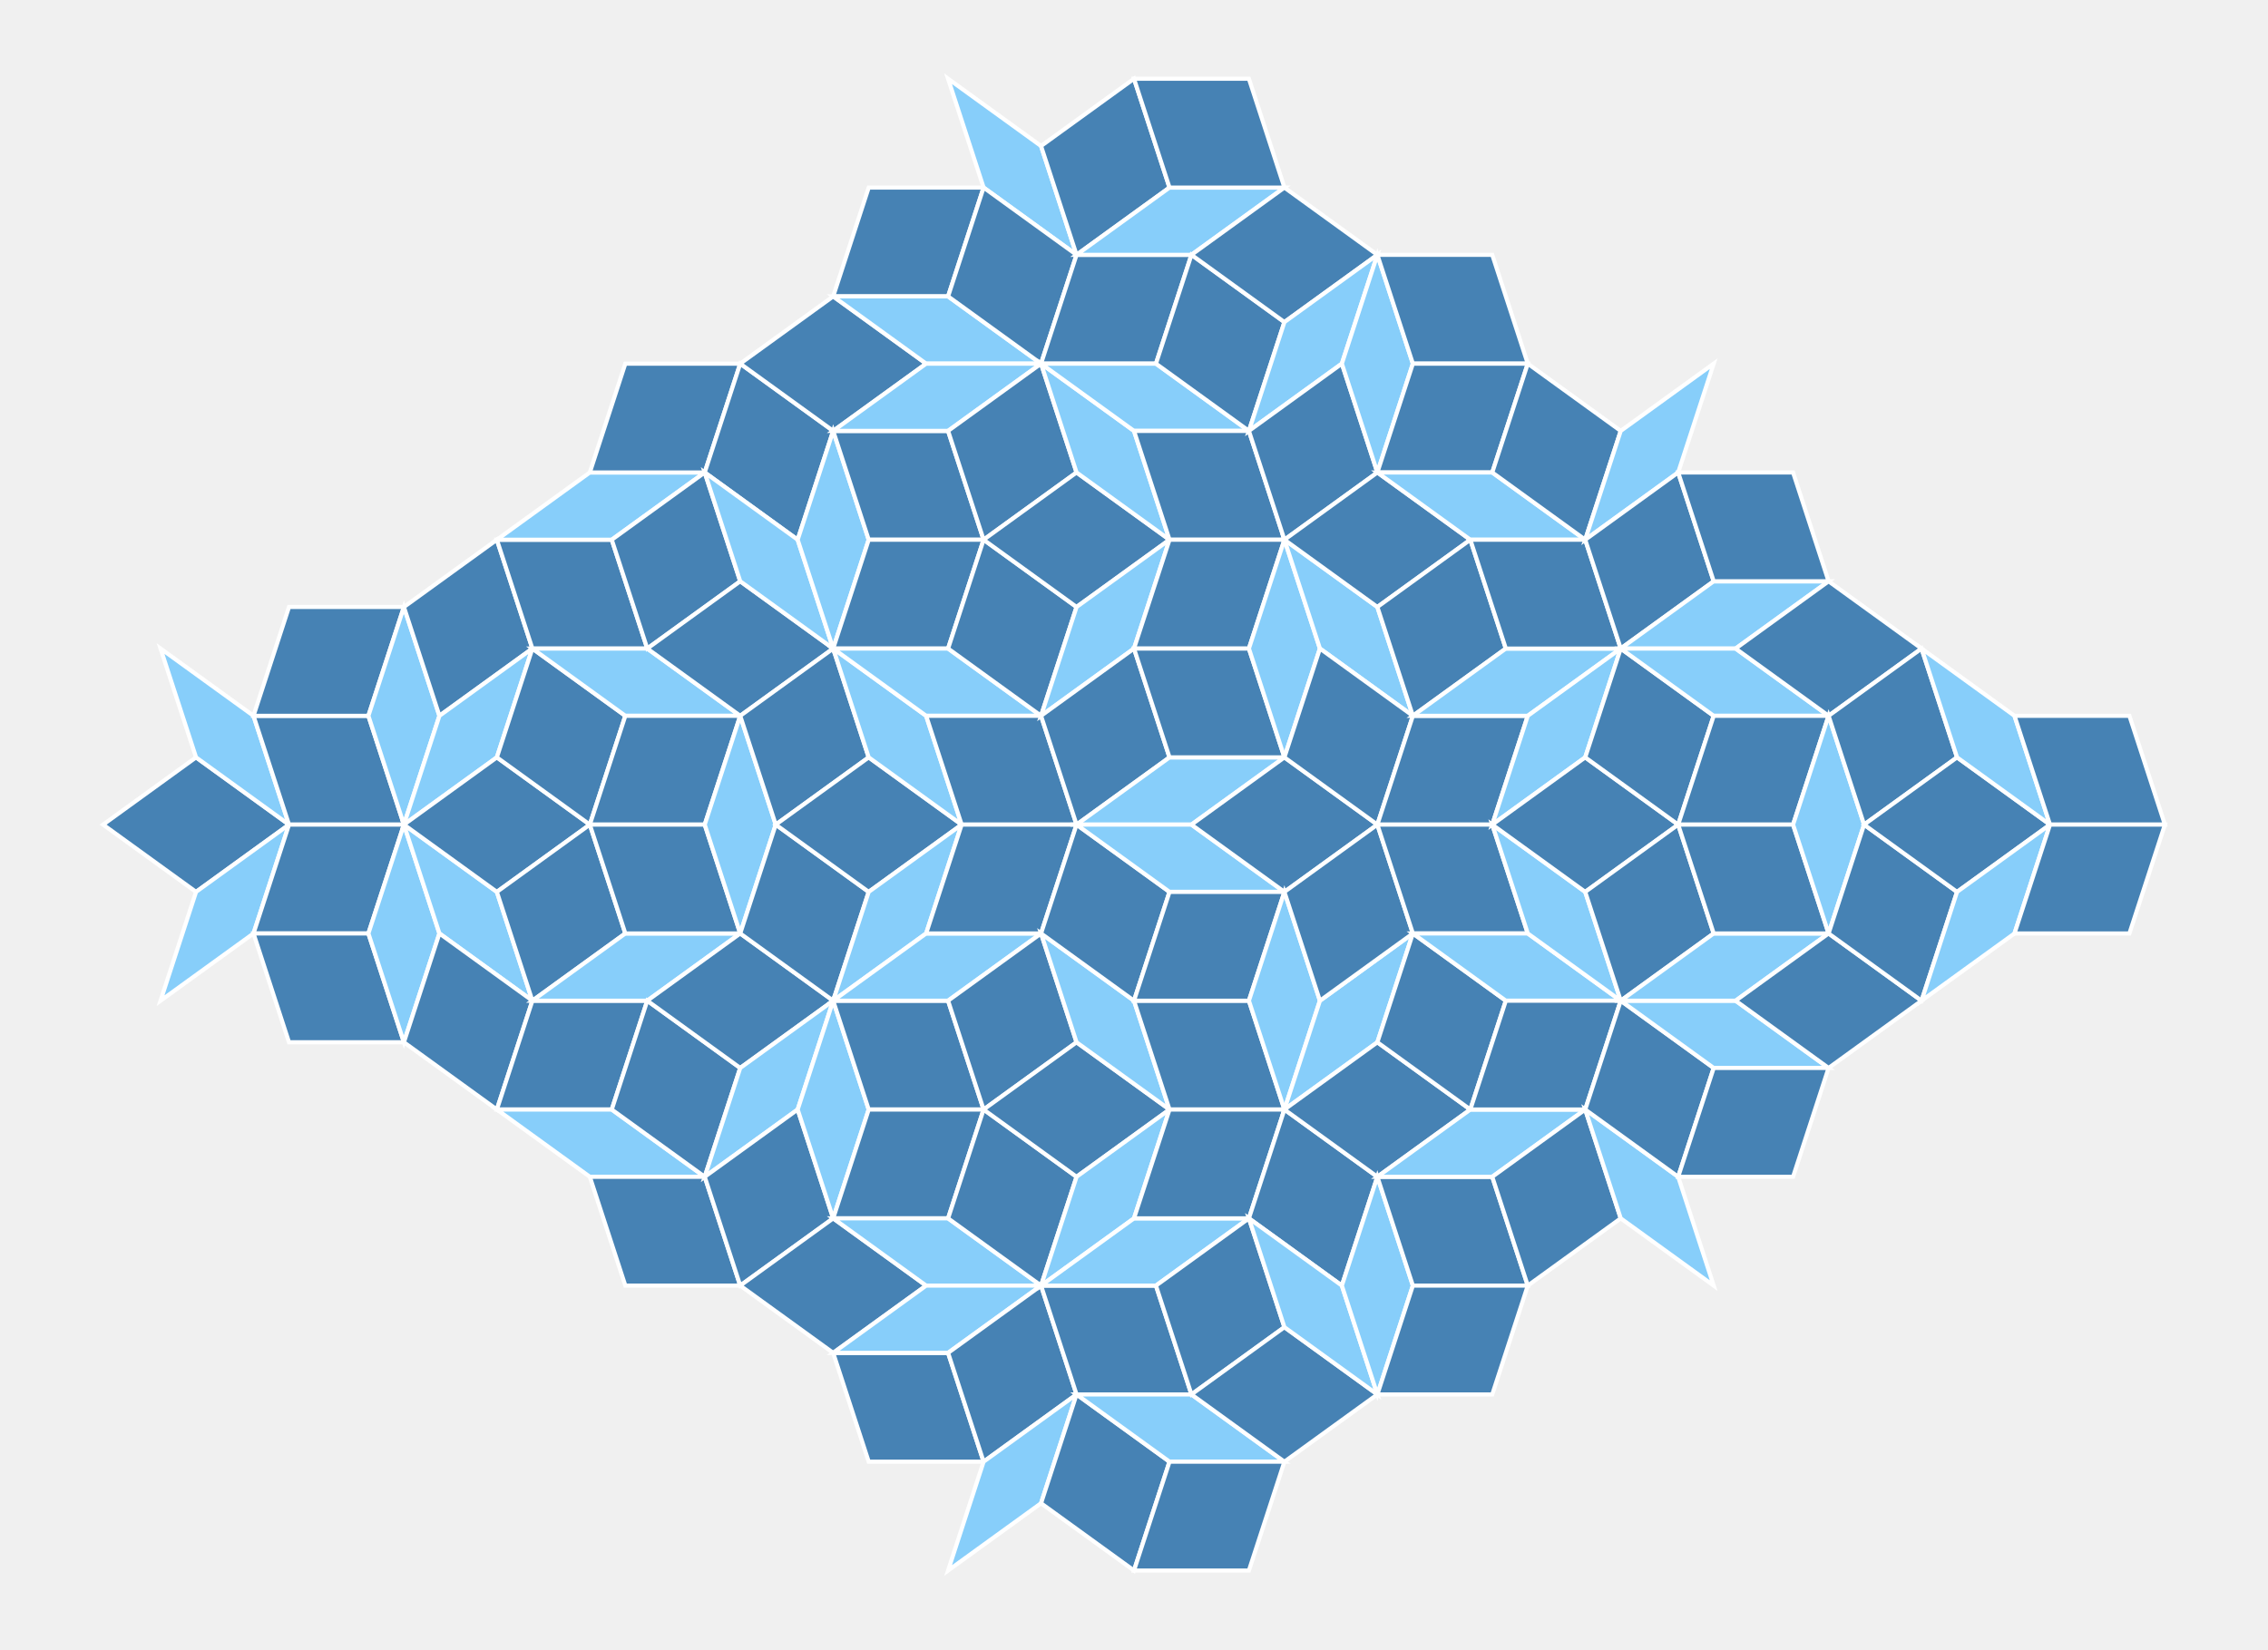
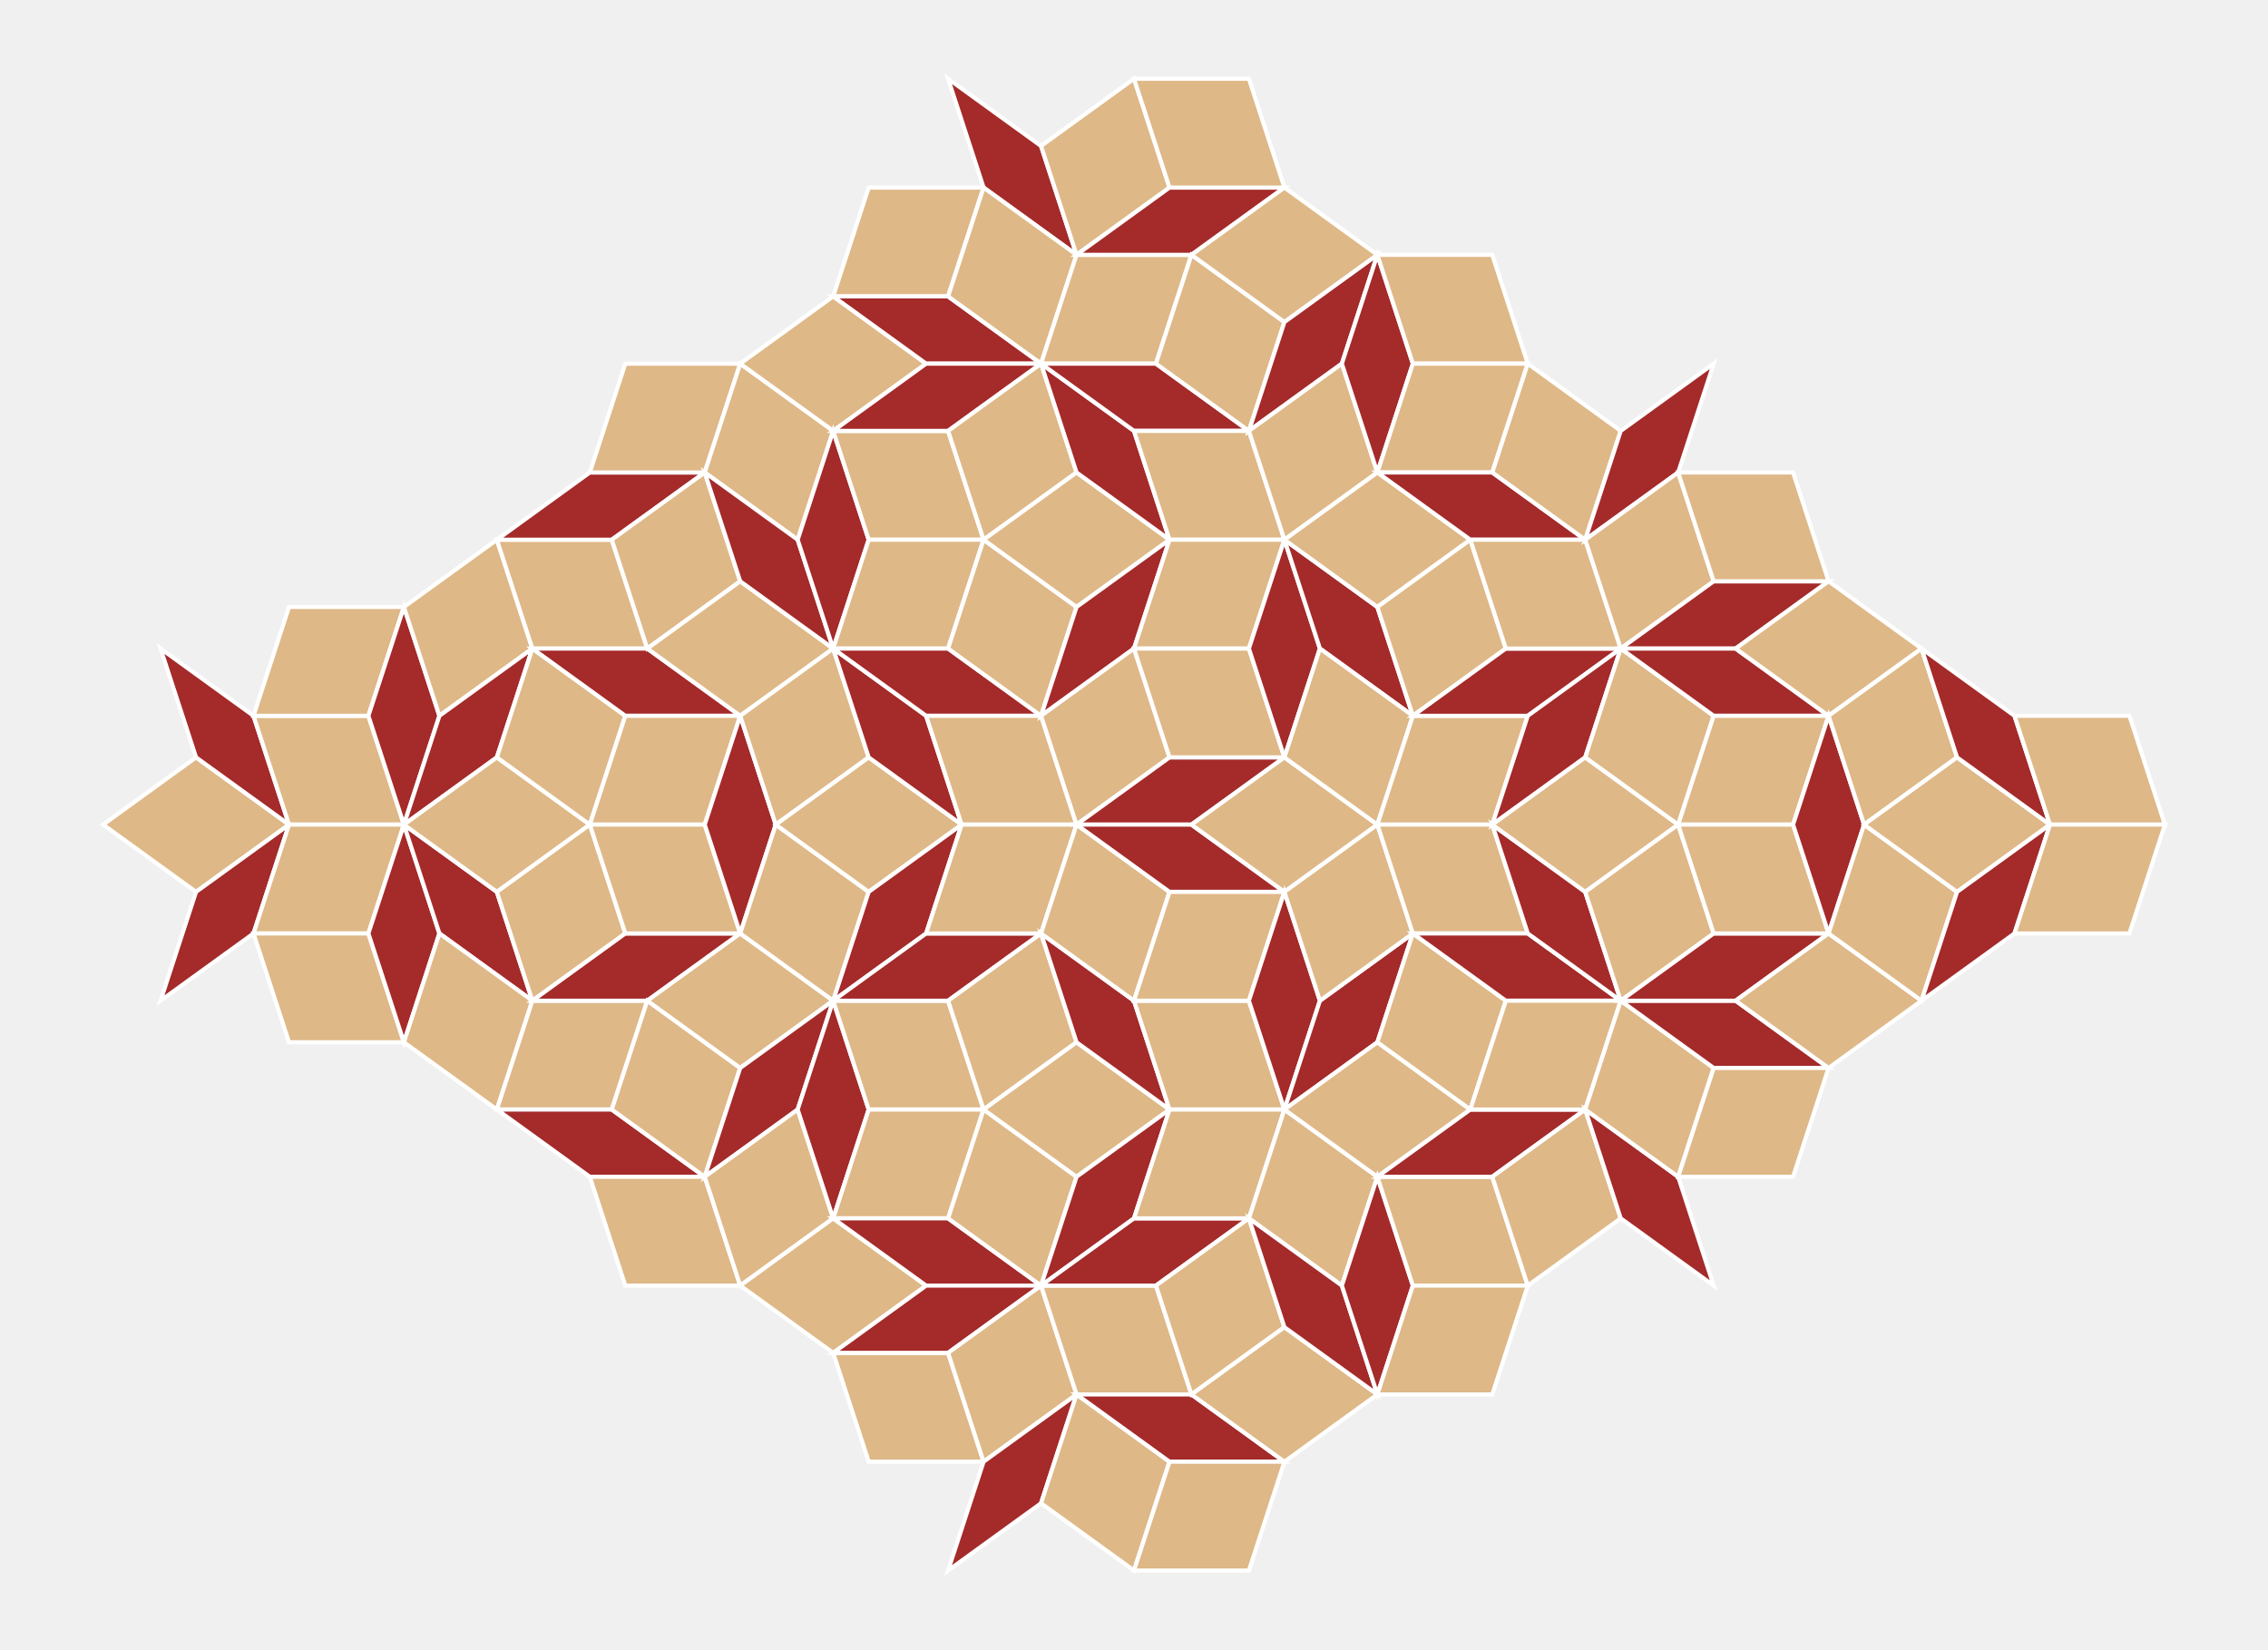
<svg xmlns="http://www.w3.org/2000/svg" viewBox="-110 -80 220 160" style="stroke-width:0.4 ;stroke:#ffffff">
-   <polygon style="fill:steelblue;" points="-81.966,-0 -90.983,-6.525 -100,-0 -90.983,6.525" />
-   <polygon style="fill:lightskyblue;" points="-90.983,-6.525 -81.966,-0 -85.41,-10.557 -94.427,-17.082" />
-   <polygon style="fill:lightskyblue;" points="-90.983,6.525 -81.966,0 -85.41,10.557 -94.427,17.082" />
-   <polygon style="fill:steelblue;" points="-70.82,-0 -81.966,-0 -85.41,-10.557 -74.265,-10.557" />
-   <polygon style="fill:steelblue;" points="-70.82,0 -74.265,10.557 -85.41,10.557 -81.966,0" />
-   <polygon style="fill:steelblue;" points="-70.82,-21.115 -74.265,-10.557 -85.41,-10.557 -81.966,-21.115" />
-   <polygon style="fill:steelblue;" points="-70.82,21.115 -74.265,10.557 -85.41,10.557 -81.966,21.115" />
-   <polygon style="fill:lightskyblue;" points="-74.265,-10.557 -70.82,-0 -67.376,-10.557 -70.82,-21.115" />
-   <polygon style="fill:lightskyblue;" points="-74.265,10.557 -70.82,21.115 -67.376,10.557 -70.82,-3.5527136788005e-15" />
-   <polygon style="fill:steelblue;" points="-61.803,-27.639 -58.359,-17.082 -67.376,-10.557 -70.82,-21.115" />
-   <polygon style="fill:lightskyblue;" points="-61.803,-6.525 -70.82,-0 -67.376,-10.557 -58.359,-17.082" />
-   <polygon style="fill:lightskyblue;" points="-61.803,6.525 -70.82,0 -67.376,10.557 -58.359,17.082" />
-   <polygon style="fill:steelblue;" points="-61.803,27.639 -70.82,21.115 -67.376,10.557 -58.359,17.082" />
-   <polygon style="fill:steelblue;" points="-70.82,0 -61.803,6.525 -52.786,0 -61.803,-6.525" />
-   <polygon style="fill:steelblue;" points="-58.359,-17.082 -49.342,-10.557 -52.786,-0 -61.803,-6.525" />
-   <polygon style="fill:steelblue;" points="-58.359,17.082 -61.803,6.525 -52.786,0 -49.342,10.557" />
-   <polygon style="fill:steelblue;" points="-61.803,-27.639 -50.658,-27.639 -47.214,-17.082 -58.359,-17.082" />
-   <polygon style="fill:steelblue;" points="-61.803,27.639 -58.359,17.082 -47.214,17.082 -50.658,27.639" />
-   <polygon style="fill:lightskyblue;" points="-50.658,-27.639 -61.803,-27.639 -52.786,-34.164 -41.641,-34.164" />
-   <polygon style="fill:lightskyblue;" points="-50.658,27.639 -41.641,34.164 -52.786,34.164 -61.803,27.639" />
-   <polygon style="fill:lightskyblue;" points="-49.342,-10.557 -58.359,-17.082 -47.214,-17.082 -38.197,-10.557" />
-   <polygon style="fill:lightskyblue;" points="-49.342,10.557 -38.197,10.557 -47.214,17.082 -58.359,17.082" />
-   <polygon style="fill:steelblue;" points="-38.197,-10.557 -41.641,-0 -52.786,-0 -49.342,-10.557" />
-   <polygon style="fill:steelblue;" points="-38.197,10.557 -49.342,10.557 -52.786,0 -41.641,3.5527136788005e-15" />
-   <polygon style="fill:steelblue;" points="-38.197,-44.721 -41.641,-34.164 -52.786,-34.164 -49.342,-44.721" />
-   <polygon style="fill:steelblue;" points="-38.197,44.721 -41.641,34.164 -52.786,34.164 -49.342,44.721" />
-   <polygon style="fill:steelblue;" points="-41.641,-34.164 -50.658,-27.639 -47.214,-17.082 -38.197,-23.607" />
-   <polygon style="fill:steelblue;" points="-41.641,34.164 -50.658,27.639 -47.214,17.082 -38.197,23.607" />
-   <polygon style="fill:lightskyblue;" points="-41.641,-0 -38.197,-10.557 -34.752,-0 -38.197,10.557" />
-   <polygon style="fill:steelblue;" points="-29.18,-17.082 -38.197,-23.607 -47.214,-17.082 -38.197,-10.557" />
-   <polygon style="fill:steelblue;" points="-29.18,17.082 -38.197,23.607 -47.214,17.082 -38.197,10.557" />
-   <polygon style="fill:steelblue;" points="-38.197,-44.721 -29.18,-38.197 -32.624,-27.639 -41.641,-34.164" />
-   <polygon style="fill:lightskyblue;" points="-38.197,-23.607 -29.18,-17.082 -32.624,-27.639 -41.641,-34.164" />
-   <polygon style="fill:lightskyblue;" points="-38.197,23.607 -29.18,17.082 -32.624,27.639 -41.641,34.164" />
-   <polygon style="fill:steelblue;" points="-38.197,44.721 -41.641,34.164 -32.624,27.639 -29.18,38.197" />
-   <polygon style="fill:steelblue;" points="-29.18,-17.082 -38.197,-10.557 -34.752,-0 -25.735,-6.525" />
-   <polygon style="fill:steelblue;" points="-29.18,17.082 -38.197,10.557 -34.752,0 -25.735,6.525" />
-   <polygon style="fill:steelblue;" points="-38.197,-44.721 -29.18,-38.197 -20.163,-44.721 -29.18,-51.246" />
-   <polygon style="fill:lightskyblue;" points="-25.735,-27.639 -29.18,-38.197 -32.624,-27.639 -29.18,-17.082" />
-   <polygon style="fill:lightskyblue;" points="-25.735,27.639 -29.18,17.082 -32.624,27.639 -29.18,38.197" />
-   <polygon style="fill:steelblue;" points="-38.197,44.721 -29.18,51.246 -20.163,44.721 -29.18,38.197" />
-   <polygon style="fill:steelblue;" points="-16.718,-0 -25.735,-6.525 -34.752,-0 -25.735,6.525" />
-   <polygon style="fill:lightskyblue;" points="-25.735,-6.525 -29.18,-17.082 -20.163,-10.557 -16.718,-3.5527136788005e-15" />
-   <polygon style="fill:lightskyblue;" points="-25.735,6.525 -29.18,17.082 -20.163,10.557 -16.718,3.5527136788005e-15" />
-   <polygon style="fill:steelblue;" points="-29.18,-38.197 -18.034,-38.197 -14.59,-27.639 -25.735,-27.639" />
-   <polygon style="fill:steelblue;" points="-29.18,-17.082 -18.034,-17.082 -14.59,-27.639 -25.735,-27.639" />
-   <polygon style="fill:steelblue;" points="-29.18,17.082 -25.735,27.639 -14.59,27.639 -18.034,17.082" />
-   <polygon style="fill:steelblue;" points="-29.18,38.197 -25.735,27.639 -14.59,27.639 -18.034,38.197" />
-   <polygon style="fill:steelblue;" points="-29.18,-51.246 -18.034,-51.246 -14.59,-61.804 -25.735,-61.804" />
-   <polygon style="fill:steelblue;" points="-29.18,51.246 -18.034,51.246 -14.59,61.804 -25.735,61.804" />
-   <polygon style="fill:lightskyblue;" points="-18.034,-51.246 -9.017,-44.721 -20.163,-44.721 -29.18,-51.246" />
-   <polygon style="fill:lightskyblue;" points="-18.034,-38.197 -29.18,-38.197 -20.163,-44.721 -9.017,-44.721" />
-   <polygon style="fill:lightskyblue;" points="-18.034,-17.082 -9.017,-10.557 -20.163,-10.557 -29.18,-17.082" />
-   <polygon style="fill:lightskyblue;" points="-18.034,17.082 -9.017,10.557 -20.163,10.557 -29.18,17.082" />
-   <polygon style="fill:lightskyblue;" points="-18.034,38.197 -29.18,38.197 -20.163,44.721 -9.017,44.721" />
-   <polygon style="fill:lightskyblue;" points="-18.034,51.246 -29.18,51.246 -20.163,44.721 -9.017,44.721" />
-   <polygon style="fill:steelblue;" points="-5.573,-0 -16.718,-0 -20.163,-10.557 -9.017,-10.557" />
-   <polygon style="fill:steelblue;" points="-5.573,0 -9.017,10.557 -20.163,10.557 -16.718,3.5527136788005e-15" />
-   <polygon style="fill:lightskyblue;" points="-9.017,-65.836 -5.573,-55.279 -14.59,-61.804 -18.034,-72.361" />
-   <polygon style="fill:steelblue;" points="-9.017,-44.721 -5.573,-55.279 -14.59,-61.804 -18.034,-51.246" />
-   <polygon style="fill:steelblue;" points="-9.017,-44.721 -18.034,-38.197 -14.59,-27.639 -5.573,-34.164" />
-   <polygon style="fill:steelblue;" points="-9.017,44.721 -5.573,34.164 -14.59,27.639 -18.034,38.197" />
-   <polygon style="fill:steelblue;" points="-9.017,44.721 -18.034,51.246 -14.59,61.804 -5.573,55.279" />
-   <polygon style="fill:lightskyblue;" points="-9.017,65.836 -5.573,55.279 -14.59,61.804 -18.034,72.361" />
-   <polygon style="fill:steelblue;" points="-9.017,-10.557 -18.034,-17.082 -14.59,-27.639 -5.573,-21.115" />
-   <polygon style="fill:steelblue;" points="-9.017,10.557 -18.034,17.082 -14.59,27.639 -5.573,21.115" />
-   <polygon style="fill:steelblue;" points="3.444,-27.639 -5.573,-34.164 -14.59,-27.639 -5.573,-21.115" />
-   <polygon style="fill:steelblue;" points="3.444,27.639 -5.573,34.164 -14.59,27.639 -5.573,21.115" />
-   <polygon style="fill:steelblue;" points="-5.573,-55.279 -9.017,-65.836 0,-72.361 3.444,-61.804" />
-   <polygon style="fill:steelblue;" points="-5.573,55.279 3.444,61.804 0,72.361 -9.017,65.836" />
-   <polygon style="fill:lightskyblue;" points="-5.573,-34.164 -9.017,-44.721 2.66453525910038e-15,-38.197 3.444,-27.639" />
-   <polygon style="fill:lightskyblue;" points="-5.573,34.164 3.444,27.639 2.66453525910038e-15,38.197 -9.017,44.721" />
-   <polygon style="fill:lightskyblue;" points="-5.573,-21.115 3.444,-27.639 3.5527136788005e-15,-17.082 -9.017,-10.557" />
-   <polygon style="fill:lightskyblue;" points="-5.573,21.115 3.444,27.639 3.5527136788005e-15,17.082 -9.017,10.557" />
-   <polygon style="fill:steelblue;" points="-5.573,-0 -9.017,-10.557 3.5527136788005e-15,-17.082 3.444,-6.525" />
-   <polygon style="fill:steelblue;" points="-5.573,0 -9.017,10.557 3.5527136788005e-15,17.082 3.444,6.525" />
-   <polygon style="fill:steelblue;" points="-9.017,-44.721 -5.573,-55.279 5.573,-55.279 2.129,-44.721" />
-   <polygon style="fill:steelblue;" points="-9.017,44.721 -5.573,55.279 5.573,55.279 2.129,44.721" />
-   <polygon style="fill:lightskyblue;" points="2.129,-44.721 11.146,-38.197 2.66453525910038e-15,-38.197 -9.017,-44.721" />
-   <polygon style="fill:lightskyblue;" points="2.129,44.721 11.146,38.197 2.66453525910038e-15,38.197 -9.017,44.721" />
-   <polygon style="fill:lightskyblue;" points="3.444,-61.804 14.59,-61.804 5.573,-55.279 -5.573,-55.279" />
-   <polygon style="fill:lightskyblue;" points="3.444,61.804 14.59,61.804 5.573,55.279 -5.573,55.279" />
-   <polygon style="fill:lightskyblue;" points="3.444,-6.525 -5.573,-0 5.573,-0 14.59,-6.525" />
-   <polygon style="fill:lightskyblue;" points="3.444,6.525 -5.573,0 5.573,0 14.59,6.525" />
-   <polygon style="fill:steelblue;" points="14.59,-61.804 3.444,-61.804 0,-72.361 11.146,-72.361" />
-   <polygon style="fill:steelblue;" points="14.59,61.804 3.444,61.804 0,72.361 11.146,72.361" />
-   <polygon style="fill:steelblue;" points="14.59,-27.639 3.444,-27.639 2.66453525910038e-15,-38.197 11.146,-38.197" />
-   <polygon style="fill:steelblue;" points="14.59,-27.639 3.444,-27.639 3.5527136788005e-15,-17.082 11.146,-17.082" />
-   <polygon style="fill:steelblue;" points="14.59,27.639 3.444,27.639 3.5527136788005e-15,17.082 11.146,17.082" />
-   <polygon style="fill:steelblue;" points="14.59,27.639 3.444,27.639 2.66453525910038e-15,38.197 11.146,38.197" />
-   <polygon style="fill:steelblue;" points="14.59,-6.525 3.444,-6.525 3.5527136788005e-15,-17.082 11.146,-17.082" />
-   <polygon style="fill:steelblue;" points="14.59,6.525 3.444,6.525 3.5527136788005e-15,17.082 11.146,17.082" />
-   <polygon style="fill:steelblue;" points="11.146,-38.197 2.129,-44.721 5.573,-55.279 14.59,-48.754" />
-   <polygon style="fill:steelblue;" points="11.146,38.197 14.59,48.754 5.573,55.279 2.129,44.721" />
-   <polygon style="fill:steelblue;" points="23.607,-55.279 14.59,-48.754 5.573,-55.279 14.59,-61.804" />
-   <polygon style="fill:steelblue;" points="23.607,55.279 14.59,61.804 5.573,55.279 14.59,48.754" />
-   <polygon style="fill:lightskyblue;" points="11.146,-17.082 14.59,-27.639 18.034,-17.082 14.59,-6.525" />
-   <polygon style="fill:steelblue;" points="23.607,-0 14.59,-6.525 5.573,-0 14.59,6.525" />
-   <polygon style="fill:lightskyblue;" points="11.146,17.082 14.59,6.525 18.034,17.082 14.59,27.639" />
-   <polygon style="fill:lightskyblue;" points="14.59,-48.754 11.146,-38.197 20.163,-44.721 23.607,-55.279" />
-   <polygon style="fill:steelblue;" points="14.59,-27.639 11.146,-38.197 20.163,-44.721 23.607,-34.164" />
-   <polygon style="fill:steelblue;" points="14.59,27.639 11.146,38.197 20.163,44.721 23.607,34.164" />
-   <polygon style="fill:lightskyblue;" points="14.59,48.754 23.607,55.279 20.163,44.721 11.146,38.197" />
-   <polygon style="fill:lightskyblue;" points="23.607,-21.115 14.59,-27.639 18.034,-17.082 27.051,-10.557" />
-   <polygon style="fill:lightskyblue;" points="23.607,21.115 14.59,27.639 18.034,17.082 27.051,10.557" />
-   <polygon style="fill:steelblue;" points="23.607,-0 14.59,-6.525 18.034,-17.082 27.051,-10.557" />
-   <polygon style="fill:steelblue;" points="23.607,0 27.051,10.557 18.034,17.082 14.59,6.525" />
-   <polygon style="fill:lightskyblue;" points="27.051,-44.721 23.607,-55.279 20.163,-44.721 23.607,-34.164" />
-   <polygon style="fill:steelblue;" points="14.59,-27.639 23.607,-34.164 32.624,-27.639 23.607,-21.115" />
-   <polygon style="fill:steelblue;" points="14.59,27.639 23.607,34.164 32.624,27.639 23.607,21.115" />
-   <polygon style="fill:lightskyblue;" points="27.051,44.721 23.607,55.279 20.163,44.721 23.607,34.164" />
-   <polygon style="fill:steelblue;" points="27.051,-10.557 23.607,-21.115 32.624,-27.639 36.068,-17.082" />
-   <polygon style="fill:steelblue;" points="27.051,10.557 36.068,17.082 32.624,27.639 23.607,21.115" />
-   <polygon style="fill:steelblue;" points="23.607,-55.279 27.051,-44.721 38.197,-44.721 34.752,-55.279" />
-   <polygon style="fill:steelblue;" points="23.607,-34.164 27.051,-44.721 38.197,-44.721 34.752,-34.164" />
-   <polygon style="fill:steelblue;" points="23.607,34.164 34.752,34.164 38.197,44.721 27.051,44.721" />
-   <polygon style="fill:steelblue;" points="23.607,55.279 27.051,44.721 38.197,44.721 34.752,55.279" />
-   <polygon style="fill:steelblue;" points="23.607,-0 27.051,-10.557 38.197,-10.557 34.752,0" />
-   <polygon style="fill:steelblue;" points="23.607,0 34.752,0 38.197,10.557 27.051,10.557" />
-   <polygon style="fill:lightskyblue;" points="34.752,-34.164 43.769,-27.639 32.624,-27.639 23.607,-34.164" />
-   <polygon style="fill:lightskyblue;" points="34.752,34.164 23.607,34.164 32.624,27.639 43.769,27.639" />
-   <polygon style="fill:lightskyblue;" points="36.068,-17.082 27.051,-10.557 38.197,-10.557 47.214,-17.082" />
-   <polygon style="fill:lightskyblue;" points="36.068,17.082 47.214,17.082 38.197,10.557 27.051,10.557" />
-   <polygon style="fill:steelblue;" points="47.214,-17.082 43.769,-27.639 32.624,-27.639 36.068,-17.082" />
-   <polygon style="fill:steelblue;" points="47.214,17.082 43.769,27.639 32.624,27.639 36.068,17.082" />
-   <polygon style="fill:steelblue;" points="43.769,-27.639 47.214,-38.197 38.197,-44.721 34.752,-34.164" />
-   <polygon style="fill:steelblue;" points="43.769,27.639 34.752,34.164 38.197,44.721 47.214,38.197" />
-   <polygon style="fill:lightskyblue;" points="43.769,-6.525 34.752,-0 38.197,-10.557 47.214,-17.082" />
-   <polygon style="fill:lightskyblue;" points="43.769,6.525 34.752,0 38.197,10.557 47.214,17.082" />
-   <polygon style="fill:steelblue;" points="34.752,0 43.769,6.525 52.786,0 43.769,-6.525" />
-   <polygon style="fill:lightskyblue;" points="47.214,-38.197 43.769,-27.639 52.786,-34.164 56.231,-44.721" />
-   <polygon style="fill:lightskyblue;" points="47.214,38.197 43.769,27.639 52.786,34.164 56.231,44.721" />
-   <polygon style="fill:steelblue;" points="47.214,-17.082 43.769,-27.639 52.786,-34.164 56.231,-23.607" />
-   <polygon style="fill:steelblue;" points="47.214,17.082 56.231,23.607 52.786,34.164 43.769,27.639" />
-   <polygon style="fill:steelblue;" points="47.214,-17.082 43.769,-6.525 52.786,-0 56.231,-10.557" />
-   <polygon style="fill:steelblue;" points="47.214,17.082 43.769,6.525 52.786,0 56.231,10.557" />
-   <polygon style="fill:lightskyblue;" points="56.231,-23.607 47.214,-17.082 58.359,-17.082 67.376,-23.607" />
-   <polygon style="fill:lightskyblue;" points="56.231,23.607 47.214,17.082 58.359,17.082 67.376,23.607" />
-   <polygon style="fill:lightskyblue;" points="56.231,-10.557 67.376,-10.557 58.359,-17.082 47.214,-17.082" />
-   <polygon style="fill:lightskyblue;" points="56.231,10.557 47.214,17.082 58.359,17.082 67.376,10.557" />
-   <polygon style="fill:steelblue;" points="67.376,-23.607 56.231,-23.607 52.786,-34.164 63.932,-34.164" />
-   <polygon style="fill:steelblue;" points="67.376,23.607 56.231,23.607 52.786,34.164 63.932,34.164" />
-   <polygon style="fill:steelblue;" points="67.376,-10.557 63.932,-0 52.786,-0 56.231,-10.557" />
-   <polygon style="fill:steelblue;" points="67.376,10.557 63.932,0 52.786,0 56.231,10.557" />
-   <polygon style="fill:steelblue;" points="76.393,-17.082 67.376,-10.557 58.359,-17.082 67.376,-23.607" />
-   <polygon style="fill:lightskyblue;" points="63.932,0 67.376,10.557 70.82,0 67.376,-10.557" />
-   <polygon style="fill:steelblue;" points="76.393,17.082 67.376,23.607 58.359,17.082 67.376,10.557" />
-   <polygon style="fill:steelblue;" points="76.393,-17.082 79.837,-6.525 70.82,-0 67.376,-10.557" />
-   <polygon style="fill:steelblue;" points="76.393,17.082 79.837,6.525 70.82,0 67.376,10.557" />
-   <polygon style="fill:steelblue;" points="88.854,-0 79.837,-6.525 70.82,-0 79.837,6.525" />
-   <polygon style="fill:lightskyblue;" points="79.837,-6.525 76.393,-17.082 85.41,-10.557 88.854,0" />
-   <polygon style="fill:lightskyblue;" points="79.837,6.525 88.854,0 85.41,10.557 76.393,17.082" />
-   <polygon style="fill:steelblue;" points="100,-0 88.854,-0 85.41,-10.557 96.556,-10.557" />
-   <polygon style="fill:steelblue;" points="100,0 88.854,0 85.41,10.557 96.556,10.557" />
+   <polygon style="fill:burlywood;" points="-81.966,-0 -90.983,-6.525 -100,-0 -90.983,6.525" />
+   <polygon style="fill:brown;" points="-90.983,-6.525 -81.966,-0 -85.41,-10.557 -94.427,-17.082" />
+   <polygon style="fill:brown;" points="-90.983,6.525 -81.966,0 -85.41,10.557 -94.427,17.082" />
+   <polygon style="fill:burlywood;" points="-70.82,-0 -81.966,-0 -85.41,-10.557 -74.265,-10.557" />
+   <polygon style="fill:burlywood;" points="-70.82,0 -74.265,10.557 -85.41,10.557 -81.966,0" />
+   <polygon style="fill:burlywood;" points="-70.82,-21.115 -74.265,-10.557 -85.41,-10.557 -81.966,-21.115" />
+   <polygon style="fill:burlywood;" points="-70.82,21.115 -74.265,10.557 -85.41,10.557 -81.966,21.115" />
+   <polygon style="fill:brown;" points="-74.265,-10.557 -70.82,-0 -67.376,-10.557 -70.82,-21.115" />
+   <polygon style="fill:brown;" points="-74.265,10.557 -70.82,21.115 -67.376,10.557 -70.82,-3.5527136788005e-15" />
+   <polygon style="fill:burlywood;" points="-61.803,-27.639 -58.359,-17.082 -67.376,-10.557 -70.82,-21.115" />
+   <polygon style="fill:brown;" points="-61.803,-6.525 -70.82,-0 -67.376,-10.557 -58.359,-17.082" />
+   <polygon style="fill:brown;" points="-61.803,6.525 -70.82,0 -67.376,10.557 -58.359,17.082" />
+   <polygon style="fill:burlywood;" points="-61.803,27.639 -70.82,21.115 -67.376,10.557 -58.359,17.082" />
+   <polygon style="fill:burlywood;" points="-70.82,0 -61.803,6.525 -52.786,0 -61.803,-6.525" />
+   <polygon style="fill:burlywood;" points="-58.359,-17.082 -49.342,-10.557 -52.786,-0 -61.803,-6.525" />
+   <polygon style="fill:burlywood;" points="-58.359,17.082 -61.803,6.525 -52.786,0 -49.342,10.557" />
+   <polygon style="fill:burlywood;" points="-61.803,-27.639 -50.658,-27.639 -47.214,-17.082 -58.359,-17.082" />
+   <polygon style="fill:burlywood;" points="-61.803,27.639 -58.359,17.082 -47.214,17.082 -50.658,27.639" />
+   <polygon style="fill:brown;" points="-50.658,-27.639 -61.803,-27.639 -52.786,-34.164 -41.641,-34.164" />
+   <polygon style="fill:brown;" points="-50.658,27.639 -41.641,34.164 -52.786,34.164 -61.803,27.639" />
+   <polygon style="fill:brown;" points="-49.342,-10.557 -58.359,-17.082 -47.214,-17.082 -38.197,-10.557" />
+   <polygon style="fill:brown;" points="-49.342,10.557 -38.197,10.557 -47.214,17.082 -58.359,17.082" />
+   <polygon style="fill:burlywood;" points="-38.197,-10.557 -41.641,-0 -52.786,-0 -49.342,-10.557" />
+   <polygon style="fill:burlywood;" points="-38.197,10.557 -49.342,10.557 -52.786,0 -41.641,3.5527136788005e-15" />
+   <polygon style="fill:burlywood;" points="-38.197,-44.721 -41.641,-34.164 -52.786,-34.164 -49.342,-44.721" />
+   <polygon style="fill:burlywood;" points="-38.197,44.721 -41.641,34.164 -52.786,34.164 -49.342,44.721" />
+   <polygon style="fill:burlywood;" points="-41.641,-34.164 -50.658,-27.639 -47.214,-17.082 -38.197,-23.607" />
+   <polygon style="fill:burlywood;" points="-41.641,34.164 -50.658,27.639 -47.214,17.082 -38.197,23.607" />
+   <polygon style="fill:brown;" points="-41.641,-0 -38.197,-10.557 -34.752,-0 -38.197,10.557" />
+   <polygon style="fill:burlywood;" points="-29.18,-17.082 -38.197,-23.607 -47.214,-17.082 -38.197,-10.557" />
+   <polygon style="fill:burlywood;" points="-29.18,17.082 -38.197,23.607 -47.214,17.082 -38.197,10.557" />
+   <polygon style="fill:burlywood;" points="-38.197,-44.721 -29.18,-38.197 -32.624,-27.639 -41.641,-34.164" />
+   <polygon style="fill:brown;" points="-38.197,-23.607 -29.18,-17.082 -32.624,-27.639 -41.641,-34.164" />
+   <polygon style="fill:brown;" points="-38.197,23.607 -29.18,17.082 -32.624,27.639 -41.641,34.164" />
+   <polygon style="fill:burlywood;" points="-38.197,44.721 -41.641,34.164 -32.624,27.639 -29.18,38.197" />
+   <polygon style="fill:burlywood;" points="-29.18,-17.082 -38.197,-10.557 -34.752,-0 -25.735,-6.525" />
+   <polygon style="fill:burlywood;" points="-29.18,17.082 -38.197,10.557 -34.752,0 -25.735,6.525" />
+   <polygon style="fill:burlywood;" points="-38.197,-44.721 -29.18,-38.197 -20.163,-44.721 -29.18,-51.246" />
+   <polygon style="fill:brown;" points="-25.735,-27.639 -29.18,-38.197 -32.624,-27.639 -29.18,-17.082" />
+   <polygon style="fill:brown;" points="-25.735,27.639 -29.18,17.082 -32.624,27.639 -29.18,38.197" />
+   <polygon style="fill:burlywood;" points="-38.197,44.721 -29.18,51.246 -20.163,44.721 -29.18,38.197" />
+   <polygon style="fill:burlywood;" points="-16.718,-0 -25.735,-6.525 -34.752,-0 -25.735,6.525" />
+   <polygon style="fill:brown;" points="-25.735,-6.525 -29.18,-17.082 -20.163,-10.557 -16.718,-3.5527136788005e-15" />
+   <polygon style="fill:brown;" points="-25.735,6.525 -29.18,17.082 -20.163,10.557 -16.718,3.5527136788005e-15" />
+   <polygon style="fill:burlywood;" points="-29.18,-38.197 -18.034,-38.197 -14.59,-27.639 -25.735,-27.639" />
+   <polygon style="fill:burlywood;" points="-29.18,-17.082 -18.034,-17.082 -14.59,-27.639 -25.735,-27.639" />
+   <polygon style="fill:burlywood;" points="-29.18,17.082 -25.735,27.639 -14.59,27.639 -18.034,17.082" />
+   <polygon style="fill:burlywood;" points="-29.18,38.197 -25.735,27.639 -14.59,27.639 -18.034,38.197" />
+   <polygon style="fill:burlywood;" points="-29.18,-51.246 -18.034,-51.246 -14.59,-61.804 -25.735,-61.804" />
+   <polygon style="fill:burlywood;" points="-29.18,51.246 -18.034,51.246 -14.59,61.804 -25.735,61.804" />
+   <polygon style="fill:brown;" points="-18.034,-51.246 -9.017,-44.721 -20.163,-44.721 -29.18,-51.246" />
+   <polygon style="fill:brown;" points="-18.034,-38.197 -29.18,-38.197 -20.163,-44.721 -9.017,-44.721" />
+   <polygon style="fill:brown;" points="-18.034,-17.082 -9.017,-10.557 -20.163,-10.557 -29.18,-17.082" />
+   <polygon style="fill:brown;" points="-18.034,17.082 -9.017,10.557 -20.163,10.557 -29.18,17.082" />
+   <polygon style="fill:brown;" points="-18.034,38.197 -29.18,38.197 -20.163,44.721 -9.017,44.721" />
+   <polygon style="fill:brown;" points="-18.034,51.246 -29.18,51.246 -20.163,44.721 -9.017,44.721" />
+   <polygon style="fill:burlywood;" points="-5.573,-0 -16.718,-0 -20.163,-10.557 -9.017,-10.557" />
+   <polygon style="fill:burlywood;" points="-5.573,0 -9.017,10.557 -20.163,10.557 -16.718,3.5527136788005e-15" />
+   <polygon style="fill:brown;" points="-9.017,-65.836 -5.573,-55.279 -14.59,-61.804 -18.034,-72.361" />
+   <polygon style="fill:burlywood;" points="-9.017,-44.721 -5.573,-55.279 -14.59,-61.804 -18.034,-51.246" />
+   <polygon style="fill:burlywood;" points="-9.017,-44.721 -18.034,-38.197 -14.59,-27.639 -5.573,-34.164" />
+   <polygon style="fill:burlywood;" points="-9.017,44.721 -5.573,34.164 -14.59,27.639 -18.034,38.197" />
+   <polygon style="fill:burlywood;" points="-9.017,44.721 -18.034,51.246 -14.59,61.804 -5.573,55.279" />
+   <polygon style="fill:brown;" points="-9.017,65.836 -5.573,55.279 -14.59,61.804 -18.034,72.361" />
+   <polygon style="fill:burlywood;" points="-9.017,-10.557 -18.034,-17.082 -14.59,-27.639 -5.573,-21.115" />
+   <polygon style="fill:burlywood;" points="-9.017,10.557 -18.034,17.082 -14.59,27.639 -5.573,21.115" />
+   <polygon style="fill:burlywood;" points="3.444,-27.639 -5.573,-34.164 -14.59,-27.639 -5.573,-21.115" />
+   <polygon style="fill:burlywood;" points="3.444,27.639 -5.573,34.164 -14.59,27.639 -5.573,21.115" />
+   <polygon style="fill:burlywood;" points="-5.573,-55.279 -9.017,-65.836 0,-72.361 3.444,-61.804" />
+   <polygon style="fill:burlywood;" points="-5.573,55.279 3.444,61.804 0,72.361 -9.017,65.836" />
+   <polygon style="fill:brown;" points="-5.573,-34.164 -9.017,-44.721 2.66453525910038e-15,-38.197 3.444,-27.639" />
+   <polygon style="fill:brown;" points="-5.573,34.164 3.444,27.639 2.66453525910038e-15,38.197 -9.017,44.721" />
+   <polygon style="fill:brown;" points="-5.573,-21.115 3.444,-27.639 3.5527136788005e-15,-17.082 -9.017,-10.557" />
+   <polygon style="fill:brown;" points="-5.573,21.115 3.444,27.639 3.5527136788005e-15,17.082 -9.017,10.557" />
+   <polygon style="fill:burlywood;" points="-5.573,-0 -9.017,-10.557 3.5527136788005e-15,-17.082 3.444,-6.525" />
+   <polygon style="fill:burlywood;" points="-5.573,0 -9.017,10.557 3.5527136788005e-15,17.082 3.444,6.525" />
+   <polygon style="fill:burlywood;" points="-9.017,-44.721 -5.573,-55.279 5.573,-55.279 2.129,-44.721" />
+   <polygon style="fill:burlywood;" points="-9.017,44.721 -5.573,55.279 5.573,55.279 2.129,44.721" />
+   <polygon style="fill:brown;" points="2.129,-44.721 11.146,-38.197 2.66453525910038e-15,-38.197 -9.017,-44.721" />
+   <polygon style="fill:brown;" points="2.129,44.721 11.146,38.197 2.66453525910038e-15,38.197 -9.017,44.721" />
+   <polygon style="fill:brown;" points="3.444,-61.804 14.59,-61.804 5.573,-55.279 -5.573,-55.279" />
+   <polygon style="fill:brown;" points="3.444,61.804 14.59,61.804 5.573,55.279 -5.573,55.279" />
+   <polygon style="fill:brown;" points="3.444,-6.525 -5.573,-0 5.573,-0 14.59,-6.525" />
+   <polygon style="fill:brown;" points="3.444,6.525 -5.573,0 5.573,0 14.59,6.525" />
+   <polygon style="fill:burlywood;" points="14.59,-61.804 3.444,-61.804 0,-72.361 11.146,-72.361" />
+   <polygon style="fill:burlywood;" points="14.59,61.804 3.444,61.804 0,72.361 11.146,72.361" />
+   <polygon style="fill:burlywood;" points="14.59,-27.639 3.444,-27.639 2.66453525910038e-15,-38.197 11.146,-38.197" />
+   <polygon style="fill:burlywood;" points="14.59,-27.639 3.444,-27.639 3.5527136788005e-15,-17.082 11.146,-17.082" />
+   <polygon style="fill:burlywood;" points="14.59,27.639 3.444,27.639 3.5527136788005e-15,17.082 11.146,17.082" />
+   <polygon style="fill:burlywood;" points="14.59,27.639 3.444,27.639 2.66453525910038e-15,38.197 11.146,38.197" />
+   <polygon style="fill:burlywood;" points="14.59,-6.525 3.444,-6.525 3.5527136788005e-15,-17.082 11.146,-17.082" />
+   <polygon style="fill:burlywood;" points="14.59,6.525 3.444,6.525 3.5527136788005e-15,17.082 11.146,17.082" />
+   <polygon style="fill:burlywood;" points="11.146,-38.197 2.129,-44.721 5.573,-55.279 14.59,-48.754" />
+   <polygon style="fill:burlywood;" points="11.146,38.197 14.59,48.754 5.573,55.279 2.129,44.721" />
+   <polygon style="fill:burlywood;" points="23.607,-55.279 14.59,-48.754 5.573,-55.279 14.59,-61.804" />
+   <polygon style="fill:burlywood;" points="23.607,55.279 14.59,61.804 5.573,55.279 14.59,48.754" />
+   <polygon style="fill:brown;" points="11.146,-17.082 14.59,-27.639 18.034,-17.082 14.59,-6.525" />
+   <polygon style="fill:burlywood;" points="23.607,-0 14.59,-6.525 5.573,-0 14.59,6.525" />
+   <polygon style="fill:brown;" points="11.146,17.082 14.59,6.525 18.034,17.082 14.59,27.639" />
+   <polygon style="fill:brown;" points="14.59,-48.754 11.146,-38.197 20.163,-44.721 23.607,-55.279" />
+   <polygon style="fill:burlywood;" points="14.59,-27.639 11.146,-38.197 20.163,-44.721 23.607,-34.164" />
+   <polygon style="fill:burlywood;" points="14.59,27.639 11.146,38.197 20.163,44.721 23.607,34.164" />
+   <polygon style="fill:brown;" points="14.59,48.754 23.607,55.279 20.163,44.721 11.146,38.197" />
+   <polygon style="fill:brown;" points="23.607,-21.115 14.59,-27.639 18.034,-17.082 27.051,-10.557" />
+   <polygon style="fill:brown;" points="23.607,21.115 14.59,27.639 18.034,17.082 27.051,10.557" />
+   <polygon style="fill:burlywood;" points="23.607,-0 14.59,-6.525 18.034,-17.082 27.051,-10.557" />
+   <polygon style="fill:burlywood;" points="23.607,0 27.051,10.557 18.034,17.082 14.59,6.525" />
+   <polygon style="fill:brown;" points="27.051,-44.721 23.607,-55.279 20.163,-44.721 23.607,-34.164" />
+   <polygon style="fill:burlywood;" points="14.59,-27.639 23.607,-34.164 32.624,-27.639 23.607,-21.115" />
+   <polygon style="fill:burlywood;" points="14.59,27.639 23.607,34.164 32.624,27.639 23.607,21.115" />
+   <polygon style="fill:brown;" points="27.051,44.721 23.607,55.279 20.163,44.721 23.607,34.164" />
+   <polygon style="fill:burlywood;" points="27.051,-10.557 23.607,-21.115 32.624,-27.639 36.068,-17.082" />
+   <polygon style="fill:burlywood;" points="27.051,10.557 36.068,17.082 32.624,27.639 23.607,21.115" />
+   <polygon style="fill:burlywood;" points="23.607,-55.279 27.051,-44.721 38.197,-44.721 34.752,-55.279" />
+   <polygon style="fill:burlywood;" points="23.607,-34.164 27.051,-44.721 38.197,-44.721 34.752,-34.164" />
+   <polygon style="fill:burlywood;" points="23.607,34.164 34.752,34.164 38.197,44.721 27.051,44.721" />
+   <polygon style="fill:burlywood;" points="23.607,55.279 27.051,44.721 38.197,44.721 34.752,55.279" />
+   <polygon style="fill:burlywood;" points="23.607,-0 27.051,-10.557 38.197,-10.557 34.752,0" />
+   <polygon style="fill:burlywood;" points="23.607,0 34.752,0 38.197,10.557 27.051,10.557" />
+   <polygon style="fill:brown;" points="34.752,-34.164 43.769,-27.639 32.624,-27.639 23.607,-34.164" />
+   <polygon style="fill:brown;" points="34.752,34.164 23.607,34.164 32.624,27.639 43.769,27.639" />
+   <polygon style="fill:brown;" points="36.068,-17.082 27.051,-10.557 38.197,-10.557 47.214,-17.082" />
+   <polygon style="fill:brown;" points="36.068,17.082 47.214,17.082 38.197,10.557 27.051,10.557" />
+   <polygon style="fill:burlywood;" points="47.214,-17.082 43.769,-27.639 32.624,-27.639 36.068,-17.082" />
+   <polygon style="fill:burlywood;" points="47.214,17.082 43.769,27.639 32.624,27.639 36.068,17.082" />
+   <polygon style="fill:burlywood;" points="43.769,-27.639 47.214,-38.197 38.197,-44.721 34.752,-34.164" />
+   <polygon style="fill:burlywood;" points="43.769,27.639 34.752,34.164 38.197,44.721 47.214,38.197" />
+   <polygon style="fill:brown;" points="43.769,-6.525 34.752,-0 38.197,-10.557 47.214,-17.082" />
+   <polygon style="fill:brown;" points="43.769,6.525 34.752,0 38.197,10.557 47.214,17.082" />
+   <polygon style="fill:burlywood;" points="34.752,0 43.769,6.525 52.786,0 43.769,-6.525" />
+   <polygon style="fill:brown;" points="47.214,-38.197 43.769,-27.639 52.786,-34.164 56.231,-44.721" />
+   <polygon style="fill:brown;" points="47.214,38.197 43.769,27.639 52.786,34.164 56.231,44.721" />
+   <polygon style="fill:burlywood;" points="47.214,-17.082 43.769,-27.639 52.786,-34.164 56.231,-23.607" />
+   <polygon style="fill:burlywood;" points="47.214,17.082 56.231,23.607 52.786,34.164 43.769,27.639" />
+   <polygon style="fill:burlywood;" points="47.214,-17.082 43.769,-6.525 52.786,-0 56.231,-10.557" />
+   <polygon style="fill:burlywood;" points="47.214,17.082 43.769,6.525 52.786,0 56.231,10.557" />
+   <polygon style="fill:brown;" points="56.231,-23.607 47.214,-17.082 58.359,-17.082 67.376,-23.607" />
+   <polygon style="fill:brown;" points="56.231,23.607 47.214,17.082 58.359,17.082 67.376,23.607" />
+   <polygon style="fill:brown;" points="56.231,-10.557 67.376,-10.557 58.359,-17.082 47.214,-17.082" />
+   <polygon style="fill:brown;" points="56.231,10.557 47.214,17.082 58.359,17.082 67.376,10.557" />
+   <polygon style="fill:burlywood;" points="67.376,-23.607 56.231,-23.607 52.786,-34.164 63.932,-34.164" />
+   <polygon style="fill:burlywood;" points="67.376,23.607 56.231,23.607 52.786,34.164 63.932,34.164" />
+   <polygon style="fill:burlywood;" points="67.376,-10.557 63.932,-0 52.786,-0 56.231,-10.557" />
+   <polygon style="fill:burlywood;" points="67.376,10.557 63.932,0 52.786,0 56.231,10.557" />
+   <polygon style="fill:burlywood;" points="76.393,-17.082 67.376,-10.557 58.359,-17.082 67.376,-23.607" />
+   <polygon style="fill:brown;" points="63.932,0 67.376,10.557 70.82,0 67.376,-10.557" />
+   <polygon style="fill:burlywood;" points="76.393,17.082 67.376,23.607 58.359,17.082 67.376,10.557" />
+   <polygon style="fill:burlywood;" points="76.393,-17.082 79.837,-6.525 70.82,-0 67.376,-10.557" />
+   <polygon style="fill:burlywood;" points="76.393,17.082 79.837,6.525 70.82,0 67.376,10.557" />
+   <polygon style="fill:burlywood;" points="88.854,-0 79.837,-6.525 70.82,-0 79.837,6.525" />
+   <polygon style="fill:brown;" points="79.837,-6.525 76.393,-17.082 85.41,-10.557 88.854,0" />
+   <polygon style="fill:brown;" points="79.837,6.525 88.854,0 85.41,10.557 76.393,17.082" />
+   <polygon style="fill:burlywood;" points="100,-0 88.854,-0 85.41,-10.557 96.556,-10.557" />
+   <polygon style="fill:burlywood;" points="100,0 88.854,0 85.41,10.557 96.556,10.557" />
</svg>
